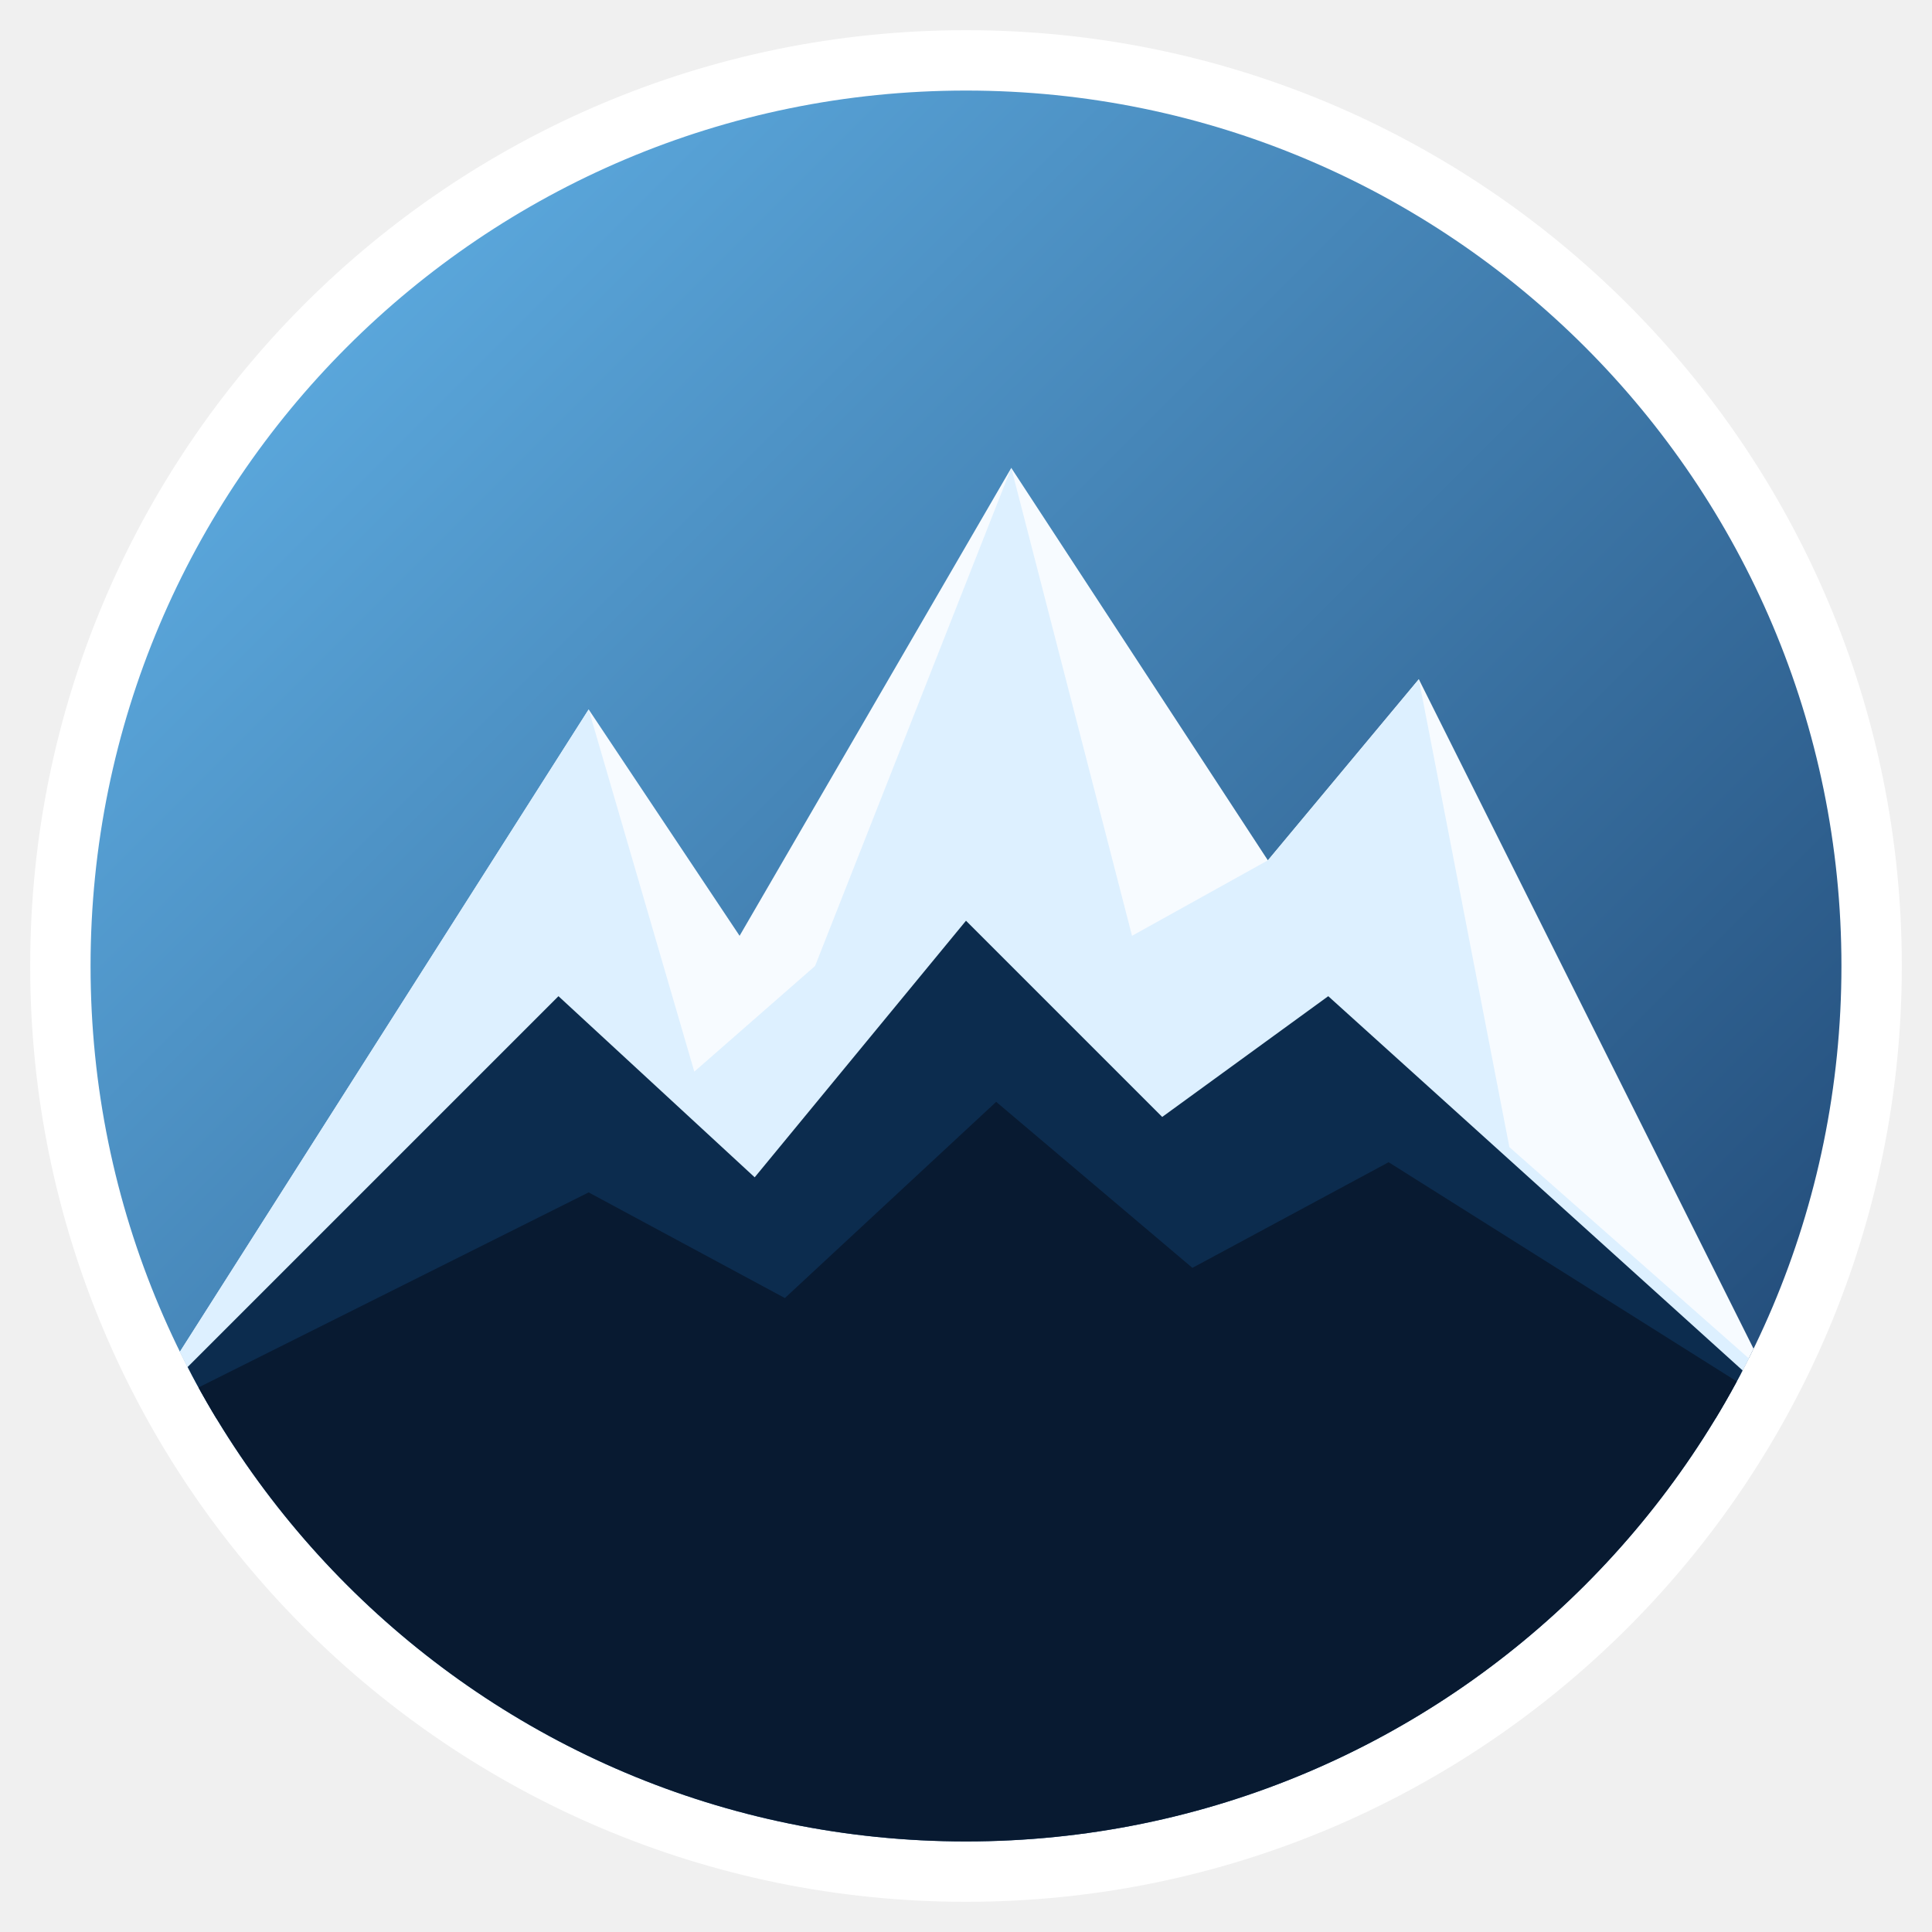
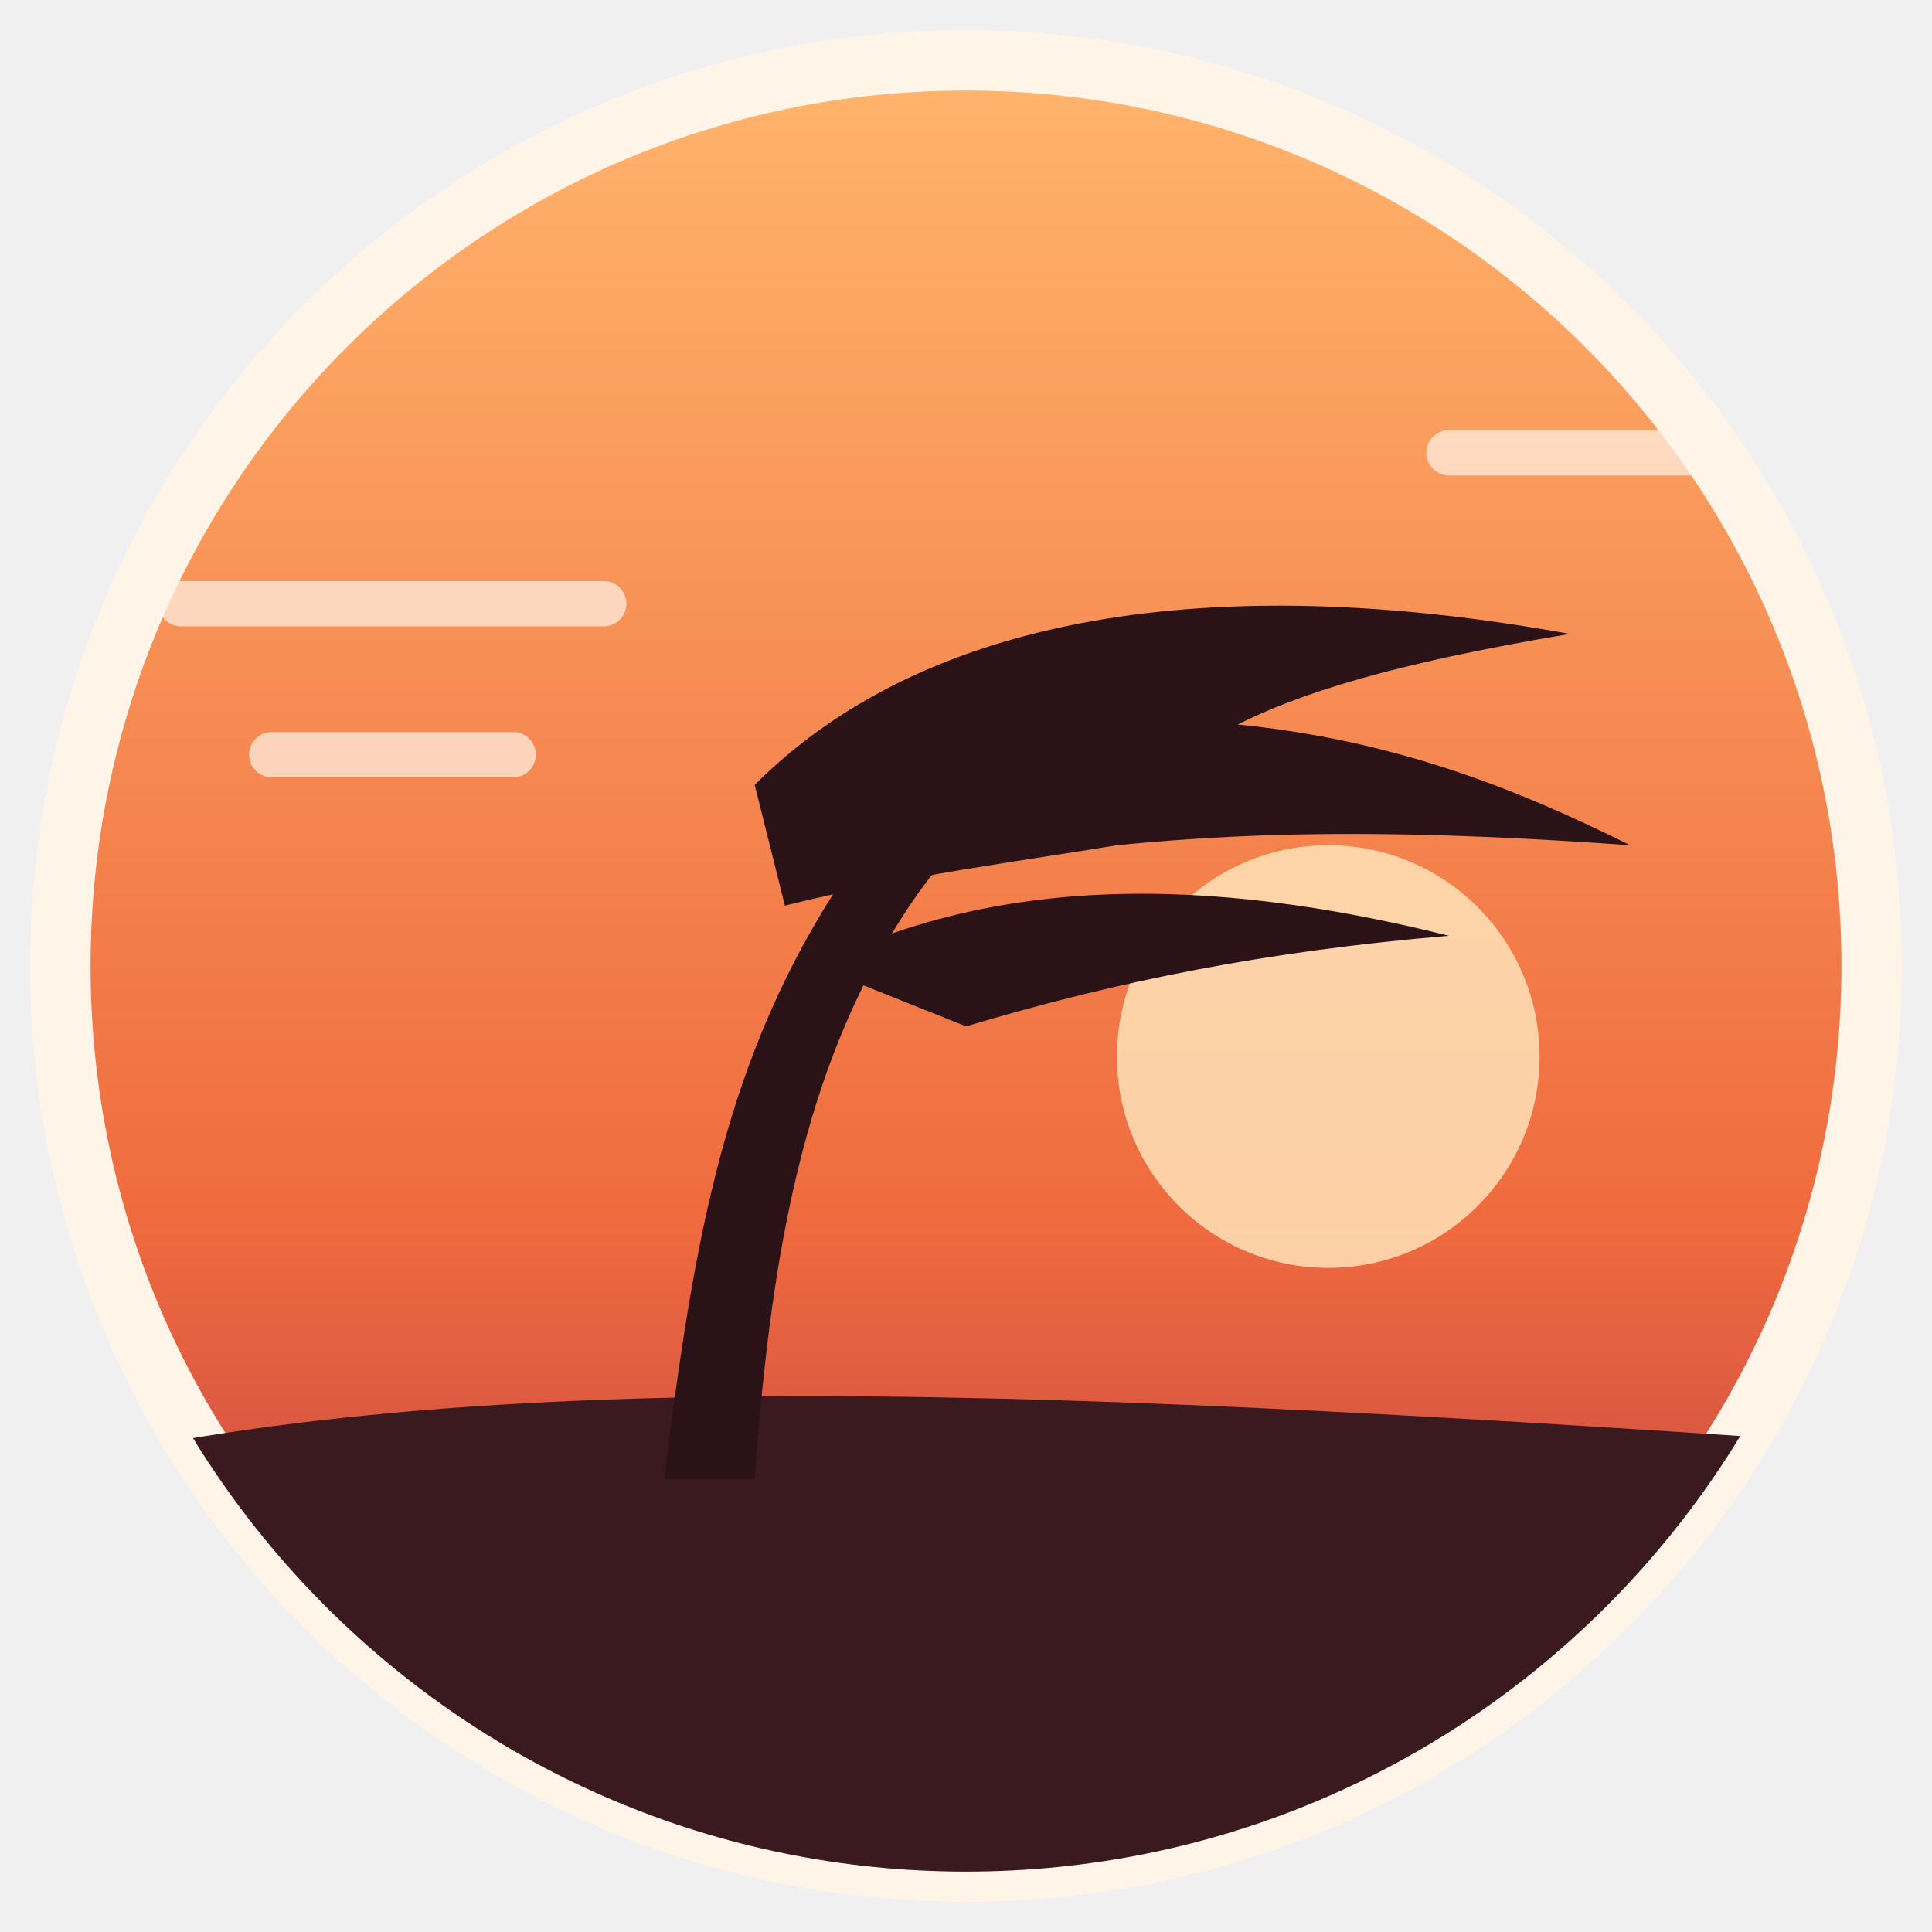
<svg xmlns="http://www.w3.org/2000/svg" viewBox="0 0 128 128" role="img" aria-label="Patagonia Browser">
  <defs>
-     <linearGradient id="sky" x1="0" y1="0" x2="1" y2="1">
-       <stop offset="0" stop-color="#65b8ee" />
-       <stop offset="1" stop-color="#183b67" />
+     <linearGradient id="pbbg" x1="0" y1="0" x2="0" y2="1">
+       <stop offset="0" stop-color="#ffb36b" />
+       <stop offset=".65" stop-color="#ef6a3e" />
+       <stop offset="1" stop-color="#b3364a" />
    </linearGradient>
-     <clipPath id="disc">
-       <circle cx="64" cy="64" r="58" />
+     <clipPath id="pbc">
+       <circle cx="64" cy="64" r="60" />
    </clipPath>
  </defs>
-   <circle cx="64" cy="64" r="62" fill="#ffffff" />
-   <circle cx="64" cy="64" r="58" fill="url(#sky)" />
-   <g clip-path="url(#disc)">
-     <path d="M11 91 39 47l10 15 18-31 17 26 10-12 23 46Z" fill="#f7fbff" />
-     <path d="m11 91 28-44 7 24 8-7 13-33 8 31 9-5 10-12 6 31 17 15Z" fill="#dbefff" opacity=".92" />
-     <path d="m9 94 28-28 13 12 14-17 13 13 11-8 31 28Z" fill="#0c2c4e" />
-     <path d="m9 94 30-15 13 7 14-13 13 11 13-7 27 17V128H9Z" fill="#081a31" />
+   <circle cx="64" cy="64" r="62" fill="#fff4e8" />
+   <circle cx="64" cy="64" r="58" fill="url(#pbbg)" />
+   <g clip-path="url(#pbc)">
+     <circle cx="88" cy="70" r="14" fill="#ffe2b8" opacity=".85" />
+     <path d="M0 98 C30 90 70 92 128 96 L128 128 L0 128Z" fill="#3b1a1f" />
+     <path d="M44 98 C46 82 48 70 56 58 C60 52 66 48 74 46 L75 49 C66 52 62 57 59 62 C53 72 51 84 50 98Z" fill="#2a1216" />
+     <path d="M50 52 C62 40 82 38 104 42 C92 44 86 46 82 48 C92 49 100 52 108 56 C94 55 84 55 74 56 C68 57 60 58 52 60Z" fill="#2a1216" />
+     <path d="M54 64 C66 58 80 58 96 62 C84 63 74 65 64 68Z" fill="#2a1216" />
+     <path d="M12 40 H40 M18 50 H34 M96 30 H118" stroke="#fff4e8" stroke-width="3" stroke-linecap="round" opacity=".7" />
  </g>
</svg>
